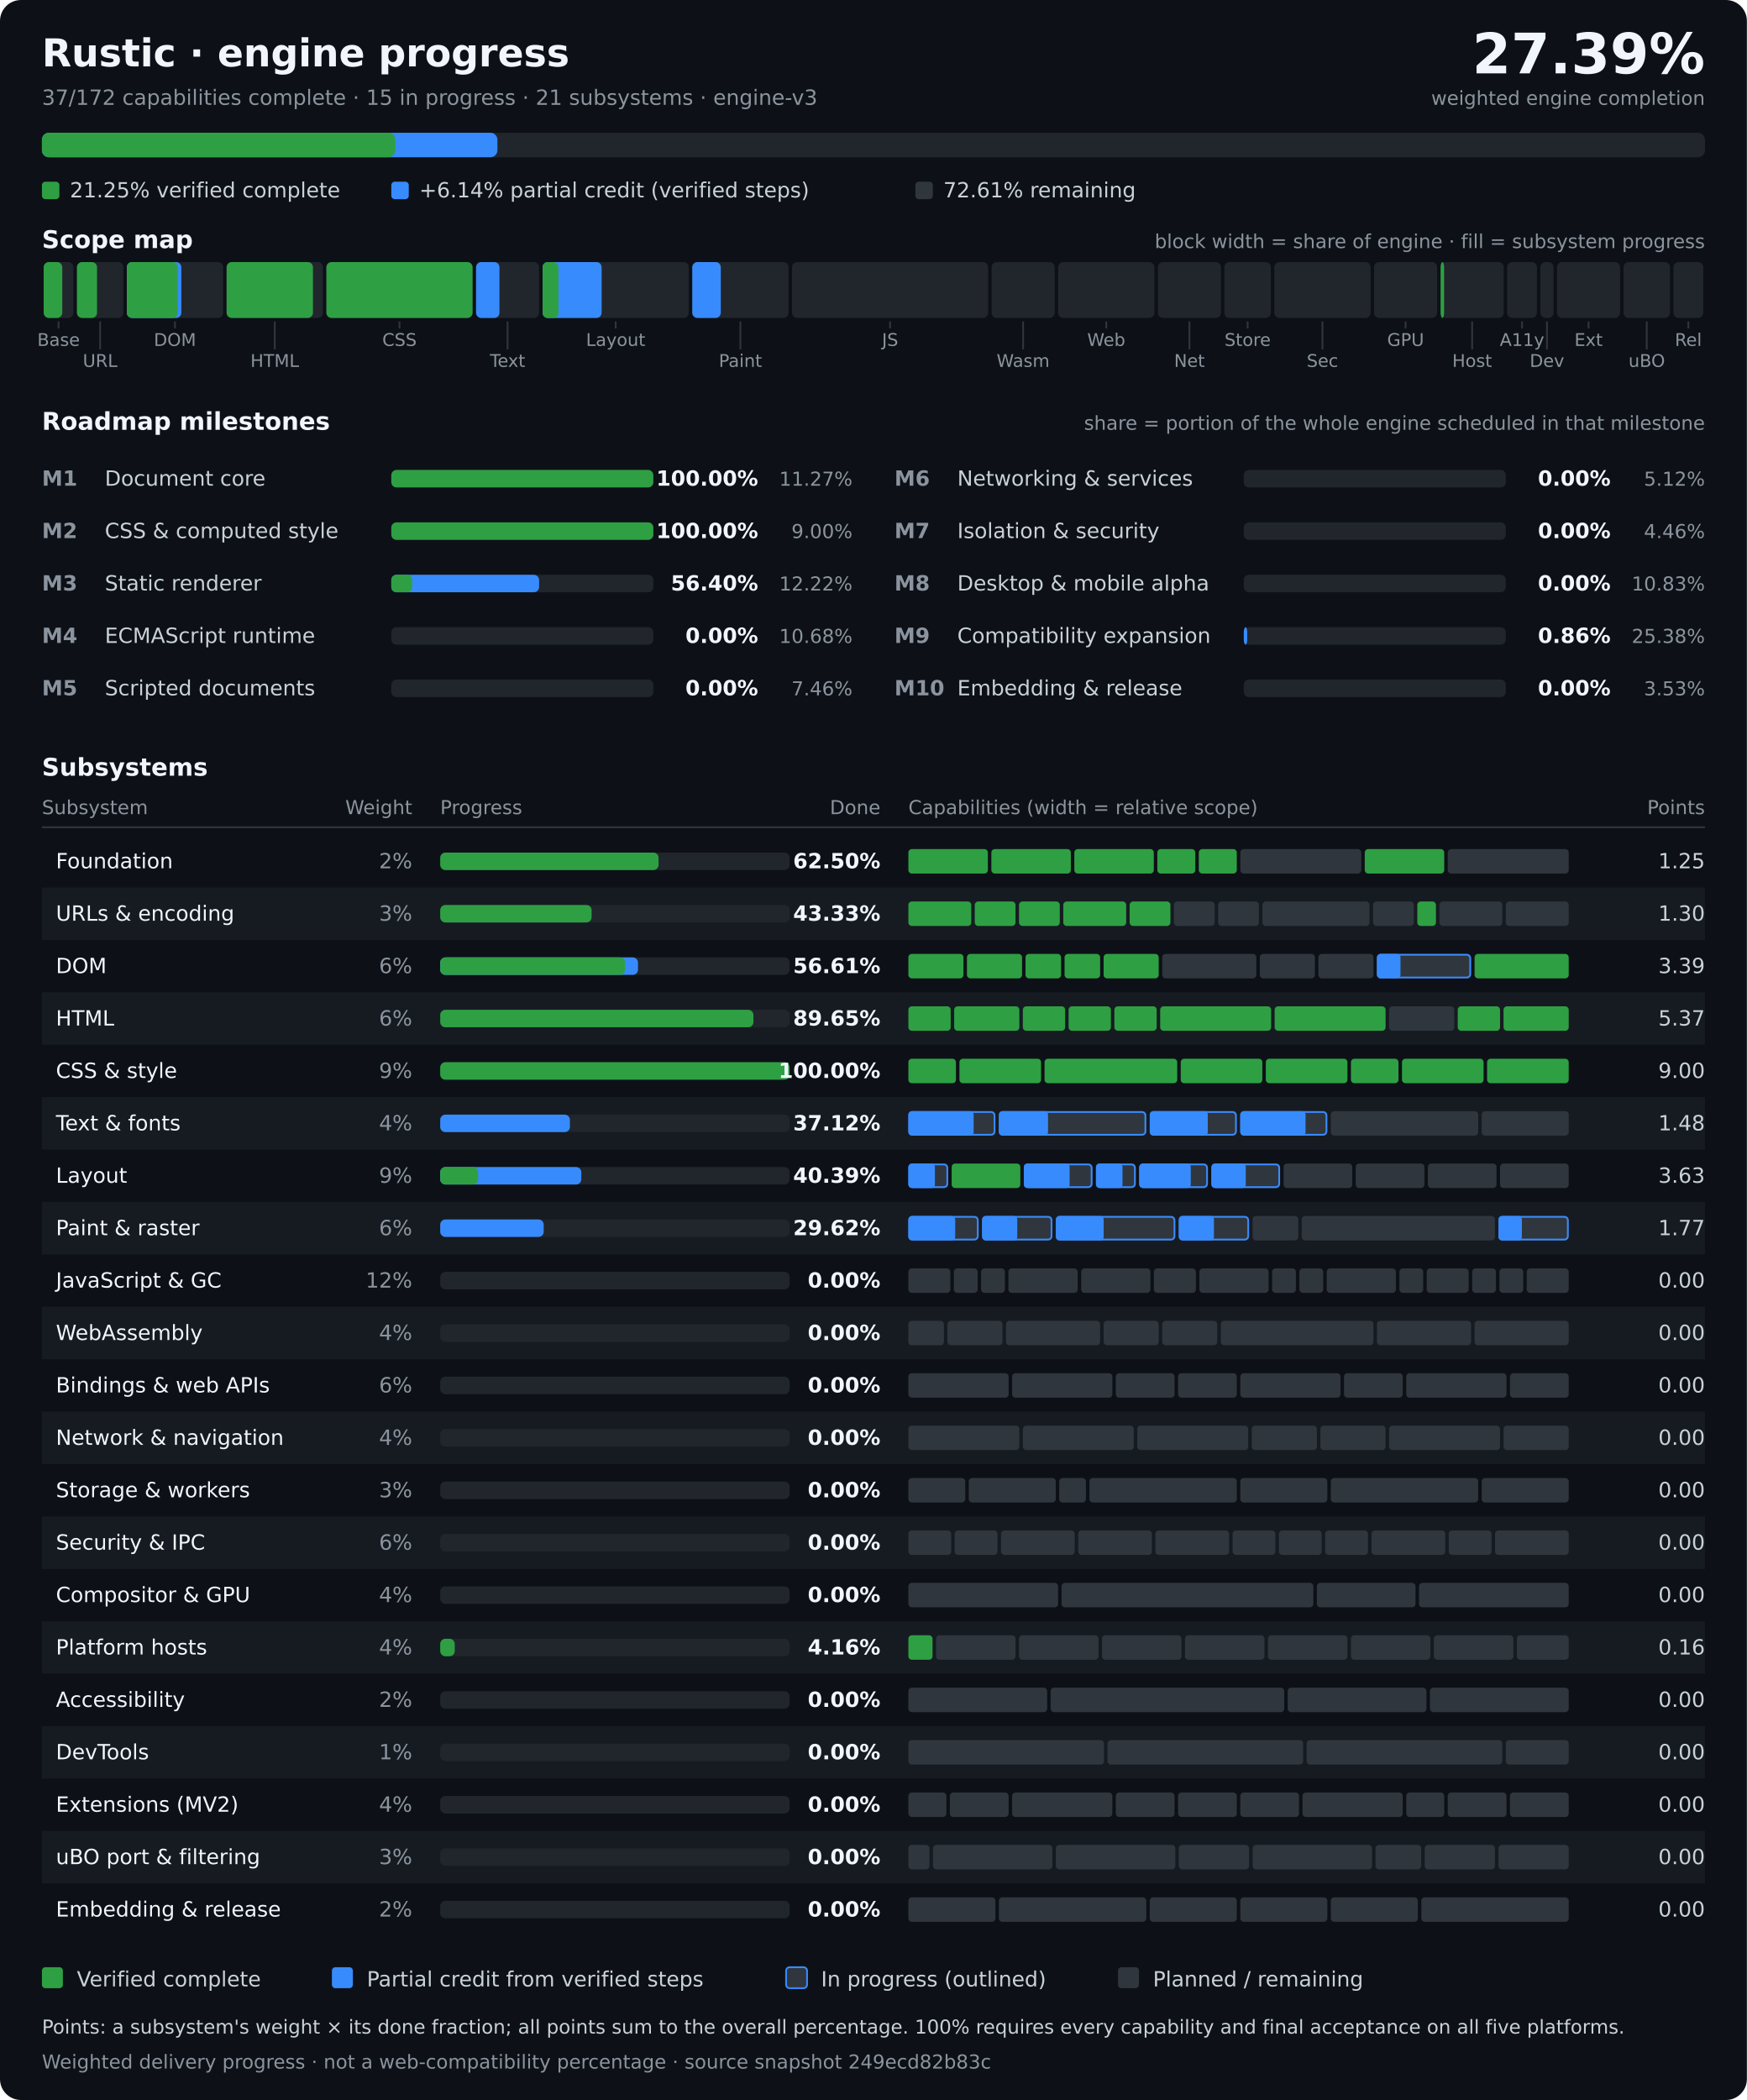
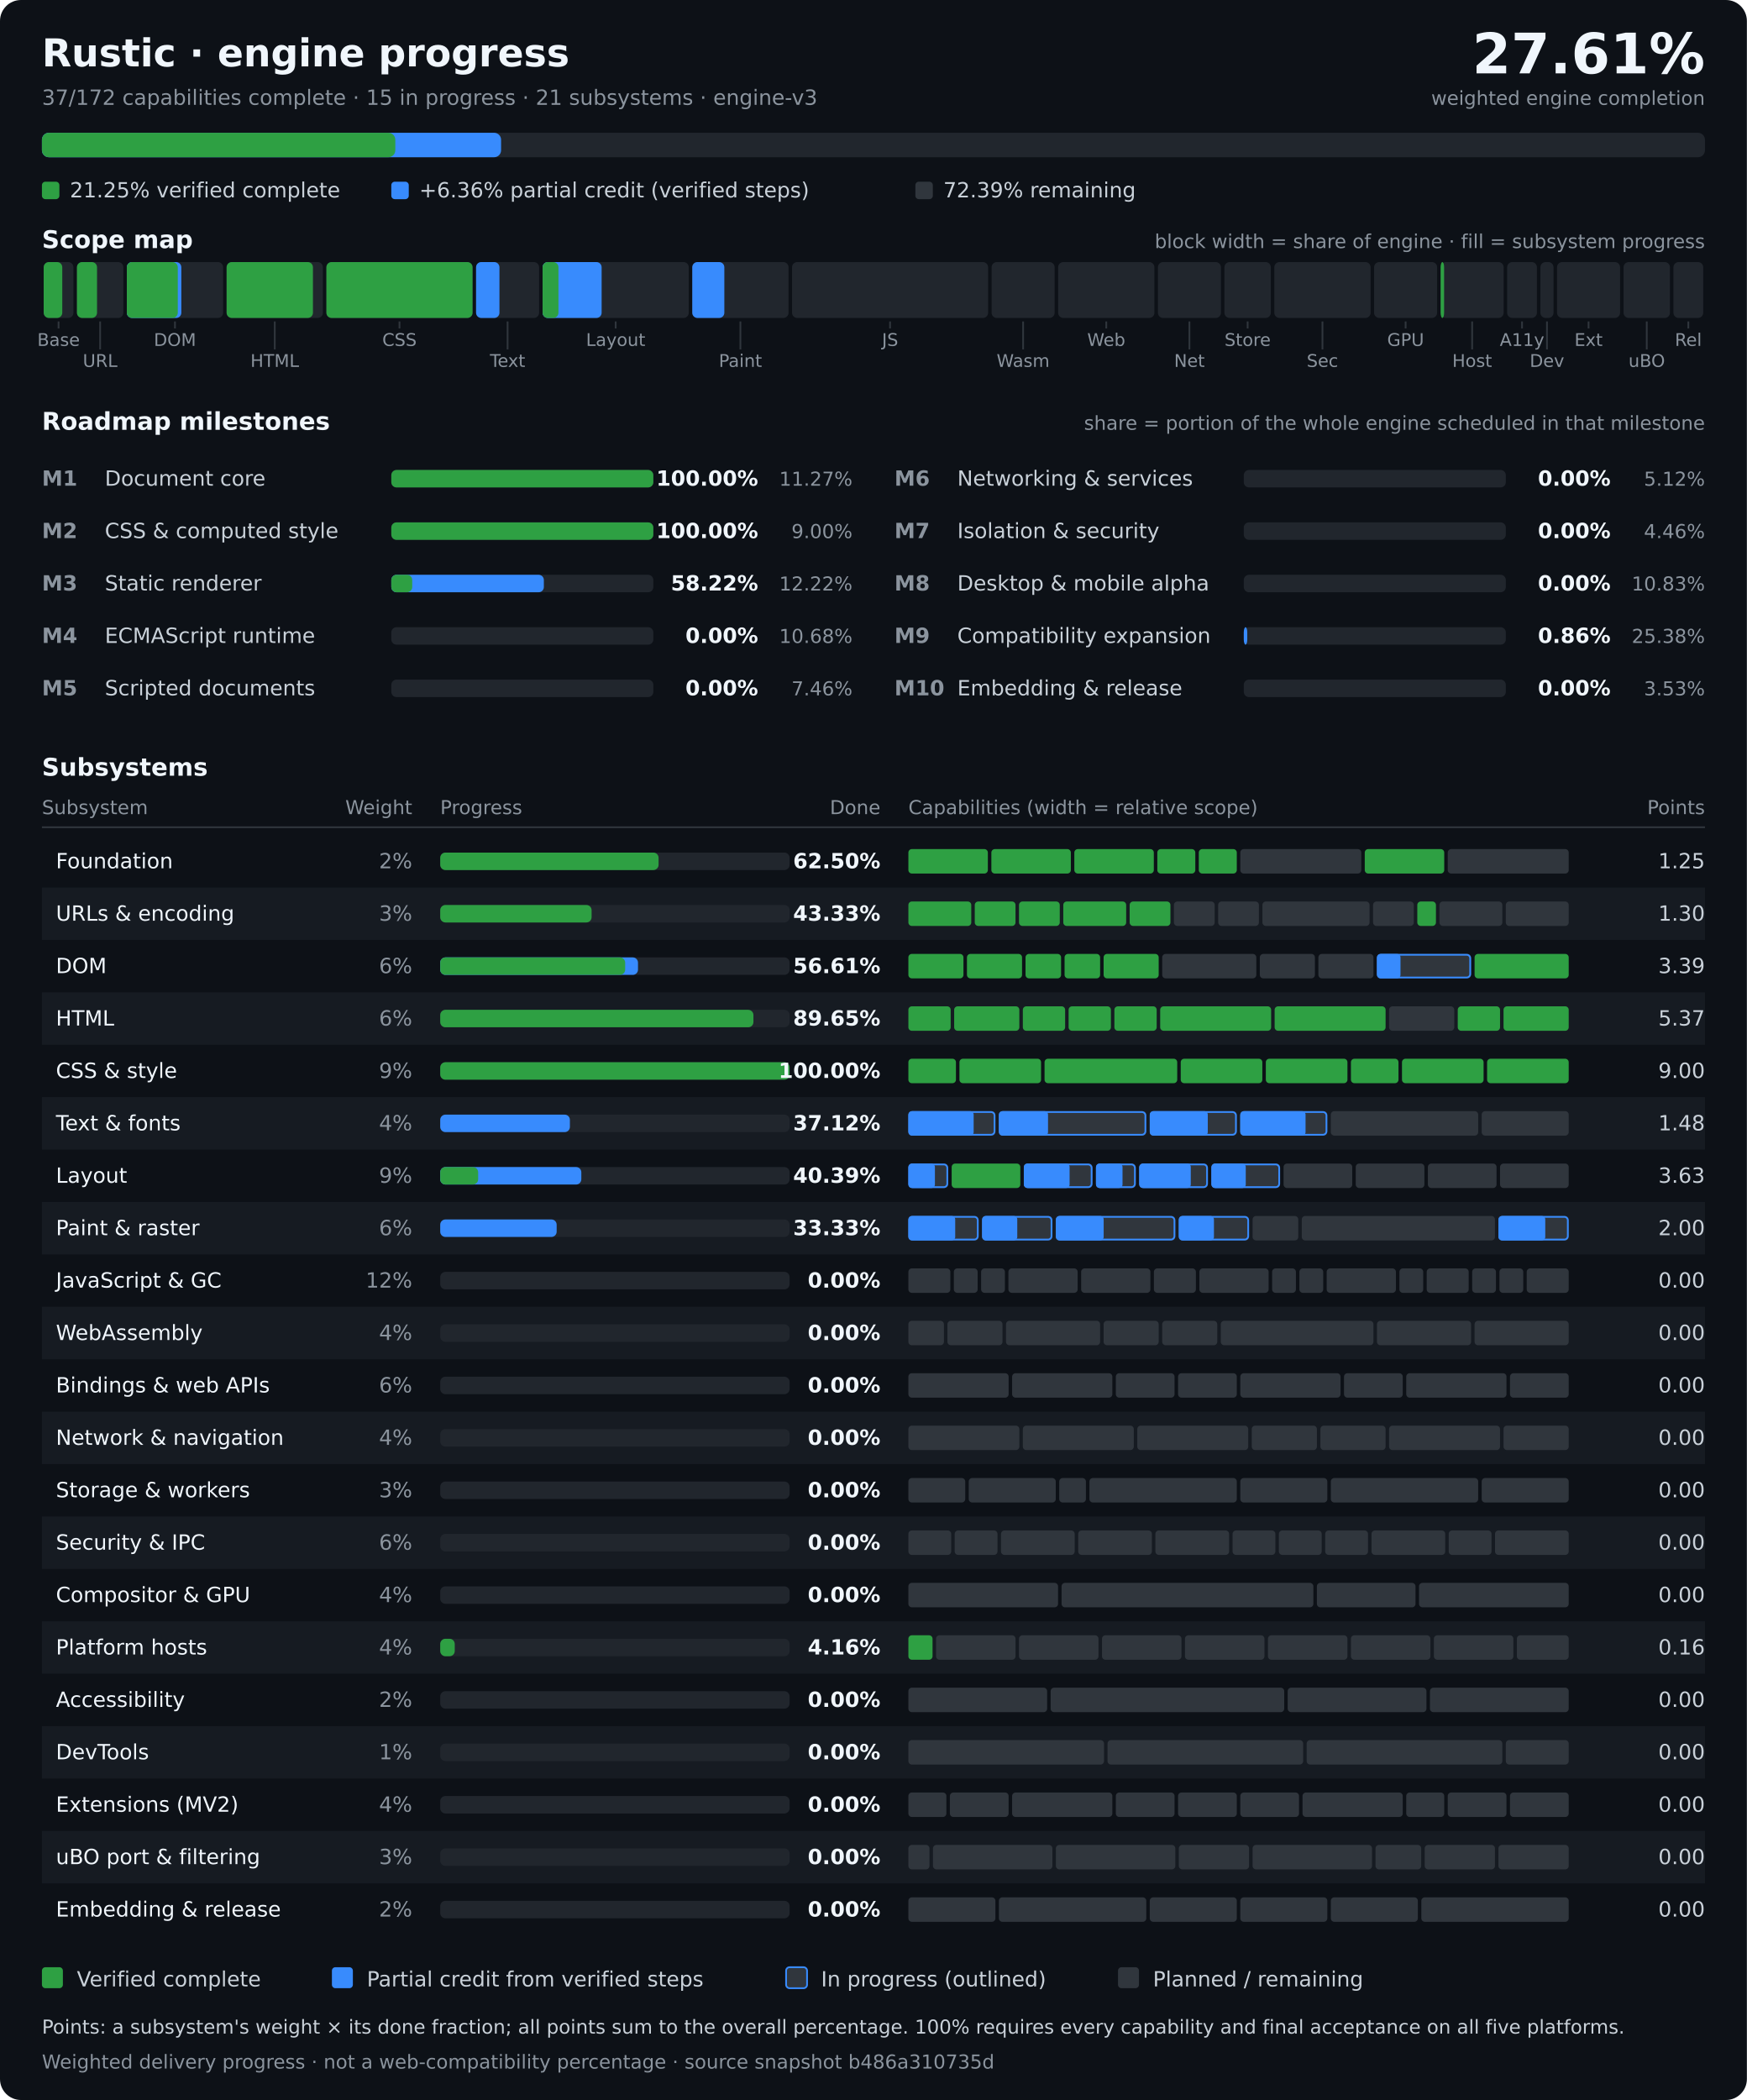
<svg xmlns="http://www.w3.org/2000/svg" width="1000" height="1202" viewBox="0 0 1000 1202" role="img" aria-labelledby="title desc">
  <rect width="1000" height="1202" rx="12" fill="#0d1117" />
  <g font-family="DejaVu Sans,Arial,sans-serif">
    <text x="24.00" y="38" fill="#f0f6fc" font-size="22" font-weight="700">Rustic · engine progress</text>
    <text x="24.00" y="60" fill="#8b949e" font-size="12">37/172 capabilities complete · 15 in progress · 21 subsystems · engine-v3</text>
-     <text x="976.00" y="42" fill="#f0f6fc" font-size="32" text-anchor="end" font-weight="700">27.39%</text>
+     <text x="976.00" y="42" fill="#f0f6fc" font-size="32" text-anchor="end" font-weight="700">27.61%</text>
    <text x="976.00" y="60" fill="#8b949e" font-size="11" text-anchor="end">weighted engine completion</text>
    <rect x="24.00" y="76" width="952.00" height="14" rx="4" fill="#21262d" />
-     <rect x="24.00" y="76" width="260.75" height="14" rx="4" fill="#388bfd" />
+     <rect x="24.00" y="76" width="262.85" height="14" rx="4" fill="#388bfd" />
    <rect x="24.00" y="76" width="202.30" height="14" rx="4" fill="#2ea043" />
    <rect x="24" y="104" width="10" height="10" rx="2" fill="#2ea043" />
    <text x="40.00" y="113" fill="#c9d1d9" font-size="12">21.25% verified complete</text>
    <rect x="224" y="104" width="10" height="10" rx="2" fill="#388bfd" />
-     <text x="240.00" y="113" fill="#c9d1d9" font-size="12">+6.14% partial credit (verified steps)</text>
+     <text x="240.00" y="113" fill="#c9d1d9" font-size="12">+6.36% partial credit (verified steps)</text>
    <rect x="524" y="104" width="10" height="10" rx="2" fill="#30363d" />
-     <text x="540.00" y="113" fill="#c9d1d9" font-size="12">72.61% remaining</text>
+     <text x="540.00" y="113" fill="#c9d1d9" font-size="12">72.39% remaining</text>
    <text x="24.00" y="142" fill="#f0f6fc" font-size="14" font-weight="600">Scope map</text>
    <text x="976.00" y="142" fill="#8b949e" font-size="11" text-anchor="end">block width = share of engine · fill = subsystem progress</text>
    <g>
      <rect x="25.00" y="150" width="17.04" height="32" rx="3" fill="#21262d" />
      <rect x="25.00" y="150" width="10.65" height="32" rx="3" fill="#2ea043" />
      <rect x="33.02" y="184" width="1" height="4" fill="#30363d" />
      <text x="33.52" y="198" fill="#8b949e" font-size="10" text-anchor="middle">Base</text>
    </g>
    <g>
      <rect x="44.04" y="150" width="26.56" height="32" rx="3" fill="#21262d" />
      <rect x="44.04" y="150" width="11.51" height="32" rx="3" fill="#2ea043" />
      <rect x="56.82" y="184" width="1" height="16" fill="#30363d" />
      <text x="57.32" y="210" fill="#8b949e" font-size="10" text-anchor="middle">URL</text>
    </g>
    <g>
      <rect x="72.60" y="150" width="55.12" height="32" rx="3" fill="#21262d" />
      <rect x="72.60" y="150" width="31.20" height="32" rx="3" fill="#388bfd" />
      <rect x="72.60" y="150" width="29.18" height="32" rx="3" fill="#2ea043" />
      <rect x="99.66" y="184" width="1" height="4" fill="#30363d" />
      <text x="100.16" y="198" fill="#8b949e" font-size="10" text-anchor="middle">DOM</text>
    </g>
    <g>
      <rect x="129.72" y="150" width="55.12" height="32" rx="3" fill="#21262d" />
      <rect x="129.72" y="150" width="49.42" height="32" rx="3" fill="#2ea043" />
      <rect x="156.78" y="184" width="1" height="16" fill="#30363d" />
      <text x="157.28" y="210" fill="#8b949e" font-size="10" text-anchor="middle">HTML</text>
    </g>
    <g>
      <rect x="186.84" y="150" width="83.68" height="32" rx="3" fill="#21262d" />
      <rect x="186.84" y="150" width="83.68" height="32" rx="3" fill="#2ea043" />
      <rect x="228.18" y="184" width="1" height="4" fill="#30363d" />
      <text x="228.68" y="198" fill="#8b949e" font-size="10" text-anchor="middle">CSS</text>
    </g>
    <g>
      <rect x="272.52" y="150" width="36.08" height="32" rx="3" fill="#21262d" />
      <rect x="272.52" y="150" width="13.39" height="32" rx="3" fill="#388bfd" />
      <rect x="290.06" y="184" width="1" height="16" fill="#30363d" />
      <text x="290.56" y="210" fill="#8b949e" font-size="10" text-anchor="middle">Text</text>
    </g>
    <g>
      <rect x="310.60" y="150" width="83.68" height="32" rx="3" fill="#21262d" />
      <rect x="310.60" y="150" width="33.80" height="32" rx="3" fill="#388bfd" />
      <rect x="310.60" y="150" width="9.09" height="32" rx="3" fill="#2ea043" />
      <rect x="351.94" y="184" width="1" height="4" fill="#30363d" />
      <text x="352.44" y="198" fill="#8b949e" font-size="10" text-anchor="middle">Layout</text>
    </g>
    <g>
      <rect x="396.28" y="150" width="55.12" height="32" rx="3" fill="#21262d" />
-       <rect x="396.28" y="150" width="16.33" height="32" rx="3" fill="#388bfd" />
+       <rect x="396.28" y="150" width="18.37" height="32" rx="3" fill="#388bfd" />
      <rect x="423.34" y="184" width="1" height="16" fill="#30363d" />
      <text x="423.84" y="210" fill="#8b949e" font-size="10" text-anchor="middle">Paint</text>
    </g>
    <g>
      <rect x="453.40" y="150" width="112.24" height="32" rx="3" fill="#21262d" />
      <rect x="509.02" y="184" width="1" height="4" fill="#30363d" />
      <text x="509.52" y="198" fill="#8b949e" font-size="10" text-anchor="middle">JS</text>
    </g>
    <g>
      <rect x="567.64" y="150" width="36.08" height="32" rx="3" fill="#21262d" />
      <rect x="585.18" y="184" width="1" height="16" fill="#30363d" />
      <text x="585.68" y="210" fill="#8b949e" font-size="10" text-anchor="middle">Wasm</text>
    </g>
    <g>
      <rect x="605.72" y="150" width="55.12" height="32" rx="3" fill="#21262d" />
      <rect x="632.78" y="184" width="1" height="4" fill="#30363d" />
      <text x="633.28" y="198" fill="#8b949e" font-size="10" text-anchor="middle">Web</text>
    </g>
    <g>
      <rect x="662.84" y="150" width="36.08" height="32" rx="3" fill="#21262d" />
      <rect x="680.38" y="184" width="1" height="16" fill="#30363d" />
      <text x="680.88" y="210" fill="#8b949e" font-size="10" text-anchor="middle">Net</text>
    </g>
    <g>
      <rect x="700.92" y="150" width="26.56" height="32" rx="3" fill="#21262d" />
      <rect x="713.70" y="184" width="1" height="4" fill="#30363d" />
      <text x="714.20" y="198" fill="#8b949e" font-size="10" text-anchor="middle">Store</text>
    </g>
    <g>
      <rect x="729.48" y="150" width="55.12" height="32" rx="3" fill="#21262d" />
      <rect x="756.54" y="184" width="1" height="16" fill="#30363d" />
      <text x="757.04" y="210" fill="#8b949e" font-size="10" text-anchor="middle">Sec</text>
    </g>
    <g>
      <rect x="786.60" y="150" width="36.08" height="32" rx="3" fill="#21262d" />
      <rect x="804.14" y="184" width="1" height="4" fill="#30363d" />
      <text x="804.64" y="198" fill="#8b949e" font-size="10" text-anchor="middle">GPU</text>
    </g>
    <g>
      <rect x="824.68" y="150" width="36.08" height="32" rx="3" fill="#21262d" />
      <rect x="824.68" y="150" width="2.00" height="32" rx="3" fill="#2ea043" />
      <rect x="842.22" y="184" width="1" height="16" fill="#30363d" />
      <text x="842.72" y="210" fill="#8b949e" font-size="10" text-anchor="middle">Host</text>
    </g>
    <g>
      <rect x="862.76" y="150" width="17.04" height="32" rx="3" fill="#21262d" />
      <rect x="870.78" y="184" width="1" height="4" fill="#30363d" />
      <text x="871.28" y="198" fill="#8b949e" font-size="10" text-anchor="middle">A11y</text>
    </g>
    <g>
      <rect x="881.80" y="150" width="7.52" height="32" rx="3" fill="#21262d" />
      <rect x="885.06" y="184" width="1" height="16" fill="#30363d" />
      <text x="885.56" y="210" fill="#8b949e" font-size="10" text-anchor="middle">Dev</text>
    </g>
    <g>
      <rect x="891.32" y="150" width="36.08" height="32" rx="3" fill="#21262d" />
      <rect x="908.86" y="184" width="1" height="4" fill="#30363d" />
      <text x="909.36" y="198" fill="#8b949e" font-size="10" text-anchor="middle">Ext</text>
    </g>
    <g>
      <rect x="929.40" y="150" width="26.56" height="32" rx="3" fill="#21262d" />
      <rect x="942.18" y="184" width="1" height="16" fill="#30363d" />
      <text x="942.68" y="210" fill="#8b949e" font-size="10" text-anchor="middle">uBO</text>
    </g>
    <g>
      <rect x="957.96" y="150" width="17.04" height="32" rx="3" fill="#21262d" />
      <rect x="965.98" y="184" width="1" height="4" fill="#30363d" />
      <text x="966.48" y="198" fill="#8b949e" font-size="10" text-anchor="middle">Rel</text>
    </g>
    <text x="24.00" y="246" fill="#f0f6fc" font-size="14" font-weight="600">Roadmap milestones</text>
    <text x="976.00" y="246" fill="#8b949e" font-size="11" text-anchor="end">share = portion of the whole engine scheduled in that milestone</text>
    <g>
      <text x="24.00" y="278" fill="#8b949e" font-size="12" font-weight="600">M1</text>
      <text x="60.00" y="278" fill="#c9d1d9" font-size="12">Document core</text>
      <rect x="224.00" y="269" width="150.00" height="10" rx="3" fill="#21262d" />
      <rect x="224.00" y="269" width="150.00" height="10" rx="3" fill="#2ea043" />
      <text x="434.00" y="278" fill="#f0f6fc" font-size="12" text-anchor="end" font-weight="600">100.00%</text>
      <text x="488.00" y="278" fill="#8b949e" font-size="11" text-anchor="end">11.27%</text>
    </g>
    <g>
      <text x="24.00" y="308" fill="#8b949e" font-size="12" font-weight="600">M2</text>
      <text x="60.00" y="308" fill="#c9d1d9" font-size="12">CSS &amp; computed style</text>
      <rect x="224.00" y="299" width="150.00" height="10" rx="3" fill="#21262d" />
      <rect x="224.00" y="299" width="150.00" height="10" rx="3" fill="#2ea043" />
      <text x="434.00" y="308" fill="#f0f6fc" font-size="12" text-anchor="end" font-weight="600">100.00%</text>
      <text x="488.00" y="308" fill="#8b949e" font-size="11" text-anchor="end">9.00%</text>
    </g>
    <g>
      <text x="24.00" y="338" fill="#8b949e" font-size="12" font-weight="600">M3</text>
      <text x="60.00" y="338" fill="#c9d1d9" font-size="12">Static renderer</text>
      <rect x="224.00" y="329" width="150.00" height="10" rx="3" fill="#21262d" />
-       <rect x="224.00" y="329" width="84.60" height="10" rx="3" fill="#388bfd" />
+       <rect x="224.00" y="329" width="87.33" height="10" rx="3" fill="#388bfd" />
      <rect x="224.00" y="329" width="11.98" height="10" rx="3" fill="#2ea043" />
-       <text x="434.00" y="338" fill="#f0f6fc" font-size="12" text-anchor="end" font-weight="600">56.40%</text>
+       <text x="434.00" y="338" fill="#f0f6fc" font-size="12" text-anchor="end" font-weight="600">58.22%</text>
      <text x="488.00" y="338" fill="#8b949e" font-size="11" text-anchor="end">12.22%</text>
    </g>
    <g>
      <text x="24.00" y="368" fill="#8b949e" font-size="12" font-weight="600">M4</text>
      <text x="60.00" y="368" fill="#c9d1d9" font-size="12">ECMAScript runtime</text>
      <rect x="224.00" y="359" width="150.00" height="10" rx="3" fill="#21262d" />
      <text x="434.00" y="368" fill="#f0f6fc" font-size="12" text-anchor="end" font-weight="600">0.00%</text>
      <text x="488.00" y="368" fill="#8b949e" font-size="11" text-anchor="end">10.68%</text>
    </g>
    <g>
      <text x="24.00" y="398" fill="#8b949e" font-size="12" font-weight="600">M5</text>
      <text x="60.00" y="398" fill="#c9d1d9" font-size="12">Scripted documents</text>
      <rect x="224.00" y="389" width="150.00" height="10" rx="3" fill="#21262d" />
      <text x="434.00" y="398" fill="#f0f6fc" font-size="12" text-anchor="end" font-weight="600">0.00%</text>
      <text x="488.00" y="398" fill="#8b949e" font-size="11" text-anchor="end">7.46%</text>
    </g>
    <g>
      <text x="512.00" y="278" fill="#8b949e" font-size="12" font-weight="600">M6</text>
      <text x="548.00" y="278" fill="#c9d1d9" font-size="12">Networking &amp; services</text>
      <rect x="712.00" y="269" width="150.00" height="10" rx="3" fill="#21262d" />
      <text x="922.00" y="278" fill="#f0f6fc" font-size="12" text-anchor="end" font-weight="600">0.00%</text>
      <text x="976.00" y="278" fill="#8b949e" font-size="11" text-anchor="end">5.12%</text>
    </g>
    <g>
      <text x="512.00" y="308" fill="#8b949e" font-size="12" font-weight="600">M7</text>
      <text x="548.00" y="308" fill="#c9d1d9" font-size="12">Isolation &amp; security</text>
      <rect x="712.00" y="299" width="150.00" height="10" rx="3" fill="#21262d" />
      <text x="922.00" y="308" fill="#f0f6fc" font-size="12" text-anchor="end" font-weight="600">0.00%</text>
      <text x="976.00" y="308" fill="#8b949e" font-size="11" text-anchor="end">4.46%</text>
    </g>
    <g>
      <text x="512.00" y="338" fill="#8b949e" font-size="12" font-weight="600">M8</text>
      <text x="548.00" y="338" fill="#c9d1d9" font-size="12">Desktop &amp; mobile alpha</text>
      <rect x="712.00" y="329" width="150.00" height="10" rx="3" fill="#21262d" />
      <text x="922.00" y="338" fill="#f0f6fc" font-size="12" text-anchor="end" font-weight="600">0.00%</text>
      <text x="976.00" y="338" fill="#8b949e" font-size="11" text-anchor="end">10.83%</text>
    </g>
    <g>
      <text x="512.00" y="368" fill="#8b949e" font-size="12" font-weight="600">M9</text>
      <text x="548.00" y="368" fill="#c9d1d9" font-size="12">Compatibility expansion</text>
      <rect x="712.00" y="359" width="150.00" height="10" rx="3" fill="#21262d" />
      <rect x="712.00" y="359" width="2.00" height="10" rx="3" fill="#388bfd" />
      <text x="922.00" y="368" fill="#f0f6fc" font-size="12" text-anchor="end" font-weight="600">0.86%</text>
      <text x="976.00" y="368" fill="#8b949e" font-size="11" text-anchor="end">25.38%</text>
    </g>
    <g>
      <text x="512.00" y="398" fill="#8b949e" font-size="12" font-weight="600">M10</text>
      <text x="548.00" y="398" fill="#c9d1d9" font-size="12">Embedding &amp; release</text>
      <rect x="712.00" y="389" width="150.00" height="10" rx="3" fill="#21262d" />
      <text x="922.00" y="398" fill="#f0f6fc" font-size="12" text-anchor="end" font-weight="600">0.00%</text>
      <text x="976.00" y="398" fill="#8b949e" font-size="11" text-anchor="end">3.53%</text>
    </g>
    <text x="24.00" y="444" fill="#f0f6fc" font-size="14" font-weight="600">Subsystems</text>
    <text x="24.00" y="466" fill="#8b949e" font-size="11">Subsystem</text>
    <text x="236.00" y="466" fill="#8b949e" font-size="11" text-anchor="end">Weight</text>
    <text x="252.00" y="466" fill="#8b949e" font-size="11">Progress</text>
    <text x="504.00" y="466" fill="#8b949e" font-size="11" text-anchor="end">Done</text>
    <text x="520.00" y="466" fill="#8b949e" font-size="11">Capabilities (width = relative scope)</text>
    <text x="976.00" y="466" fill="#8b949e" font-size="11" text-anchor="end">Points</text>
    <rect x="24" y="473" width="952" height="1" fill="#30363d" />
    <g>
      <text x="32.00" y="497" fill="#f0f6fc" font-size="12">Foundation</text>
      <text x="236.00" y="497" fill="#8b949e" font-size="12" text-anchor="end">2%</text>
      <rect x="252.00" y="488" width="200.00" height="10" rx="3" fill="#21262d" />
      <rect x="252.00" y="488" width="125.00" height="10" rx="3" fill="#2ea043" />
      <text x="504.00" y="497" fill="#f0f6fc" font-size="12" text-anchor="end" font-weight="600">62.50%</text>
      <g>
        <rect x="520.00" y="486" width="45.50" height="14" rx="2" fill="#2ea043" />
      </g>
      <g>
        <rect x="567.50" y="486" width="45.50" height="14" rx="2" fill="#2ea043" />
      </g>
      <g>
        <rect x="615.00" y="486" width="45.50" height="14" rx="2" fill="#2ea043" />
      </g>
      <g>
        <rect x="662.50" y="486" width="21.75" height="14" rx="2" fill="#2ea043" />
      </g>
      <g>
        <rect x="686.25" y="486" width="21.75" height="14" rx="2" fill="#2ea043" />
      </g>
      <g>
        <rect x="710.00" y="486" width="69.25" height="14" rx="2" fill="#30363d" />
      </g>
      <g>
        <rect x="781.25" y="486" width="45.50" height="14" rx="2" fill="#2ea043" />
      </g>
      <g>
        <rect x="828.75" y="486" width="69.25" height="14" rx="2" fill="#30363d" />
      </g>
      <text x="976.00" y="497" fill="#c9d1d9" font-size="12" text-anchor="end">1.25</text>
    </g>
    <g>
      <rect x="24" y="508" width="952" height="30" fill="#161b22" />
      <text x="32.00" y="527" fill="#f0f6fc" font-size="12">URLs &amp; encoding</text>
      <text x="236.00" y="527" fill="#8b949e" font-size="12" text-anchor="end">3%</text>
      <rect x="252.00" y="518" width="200.00" height="10" rx="3" fill="#21262d" />
      <rect x="252.00" y="518" width="86.66" height="10" rx="3" fill="#2ea043" />
      <text x="504.00" y="527" fill="#f0f6fc" font-size="12" text-anchor="end" font-weight="600">43.33%</text>
      <g>
        <rect x="520.00" y="516" width="36.00" height="14" rx="2" fill="#2ea043" />
      </g>
      <g>
        <rect x="558.00" y="516" width="23.33" height="14" rx="2" fill="#2ea043" />
      </g>
      <g>
        <rect x="583.33" y="516" width="23.33" height="14" rx="2" fill="#2ea043" />
      </g>
      <g>
        <rect x="608.67" y="516" width="36.00" height="14" rx="2" fill="#2ea043" />
      </g>
      <g>
        <rect x="646.67" y="516" width="23.33" height="14" rx="2" fill="#2ea043" />
      </g>
      <g>
        <rect x="672.00" y="516" width="23.33" height="14" rx="2" fill="#30363d" />
      </g>
      <g>
        <rect x="697.33" y="516" width="23.33" height="14" rx="2" fill="#30363d" />
      </g>
      <g>
        <rect x="722.67" y="516" width="61.33" height="14" rx="2" fill="#30363d" />
      </g>
      <g>
        <rect x="786.00" y="516" width="23.33" height="14" rx="2" fill="#30363d" />
      </g>
      <g>
        <rect x="811.33" y="516" width="10.67" height="14" rx="2" fill="#2ea043" />
      </g>
      <g>
        <rect x="824.00" y="516" width="36.00" height="14" rx="2" fill="#30363d" />
      </g>
      <g>
        <rect x="862.00" y="516" width="36.00" height="14" rx="2" fill="#30363d" />
      </g>
      <text x="976.00" y="527" fill="#c9d1d9" font-size="12" text-anchor="end">1.30</text>
    </g>
    <g>
      <text x="32.00" y="557" fill="#f0f6fc" font-size="12">DOM</text>
      <text x="236.00" y="557" fill="#8b949e" font-size="12" text-anchor="end">6%</text>
      <rect x="252.00" y="548" width="200.00" height="10" rx="3" fill="#21262d" />
      <rect x="252.00" y="548" width="113.22" height="10" rx="3" fill="#388bfd" />
      <rect x="252.00" y="548" width="105.88" height="10" rx="3" fill="#2ea043" />
      <text x="504.00" y="557" fill="#f0f6fc" font-size="12" text-anchor="end" font-weight="600">56.61%</text>
      <g>
        <rect x="520.00" y="546" width="31.53" height="14" rx="2" fill="#2ea043" />
      </g>
      <g>
        <rect x="553.53" y="546" width="31.53" height="14" rx="2" fill="#2ea043" />
      </g>
      <g>
        <rect x="587.06" y="546" width="20.35" height="14" rx="2" fill="#2ea043" />
      </g>
      <g>
        <rect x="609.41" y="546" width="20.35" height="14" rx="2" fill="#2ea043" />
      </g>
      <g>
        <rect x="631.76" y="546" width="31.53" height="14" rx="2" fill="#2ea043" />
      </g>
      <g>
        <rect x="665.29" y="546" width="53.88" height="14" rx="2" fill="#30363d" />
      </g>
      <g>
        <rect x="721.18" y="546" width="31.53" height="14" rx="2" fill="#30363d" />
      </g>
      <g>
        <rect x="754.71" y="546" width="31.53" height="14" rx="2" fill="#30363d" />
      </g>
      <g>
        <rect x="788.24" y="546" width="53.88" height="14" rx="2" fill="#30363d" />
        <rect x="788.24" y="546" width="13.47" height="14" rx="2" fill="#388bfd" />
        <rect x="788.74" y="546.5" width="52.88" height="13" rx="2" fill="none" stroke="#388bfd" />
      </g>
      <g>
        <rect x="844.12" y="546" width="53.88" height="14" rx="2" fill="#2ea043" />
      </g>
      <text x="976.00" y="557" fill="#c9d1d9" font-size="12" text-anchor="end">3.39</text>
    </g>
    <g>
      <rect x="24" y="568" width="952" height="30" fill="#161b22" />
      <text x="32.00" y="587" fill="#f0f6fc" font-size="12">HTML</text>
      <text x="236.00" y="587" fill="#8b949e" font-size="12" text-anchor="end">6%</text>
      <rect x="252.00" y="578" width="200.00" height="10" rx="3" fill="#21262d" />
      <rect x="252.00" y="578" width="179.30" height="10" rx="3" fill="#2ea043" />
      <text x="504.00" y="587" fill="#f0f6fc" font-size="12" text-anchor="end" font-weight="600">89.65%</text>
      <g>
        <rect x="520.00" y="576" width="24.21" height="14" rx="2" fill="#2ea043" />
      </g>
      <g>
        <rect x="546.21" y="576" width="37.31" height="14" rx="2" fill="#2ea043" />
      </g>
      <g>
        <rect x="585.52" y="576" width="24.21" height="14" rx="2" fill="#2ea043" />
      </g>
      <g>
        <rect x="611.72" y="576" width="24.21" height="14" rx="2" fill="#2ea043" />
      </g>
      <g>
        <rect x="637.93" y="576" width="24.21" height="14" rx="2" fill="#2ea043" />
      </g>
      <g>
        <rect x="664.14" y="576" width="63.52" height="14" rx="2" fill="#2ea043" />
      </g>
      <g>
        <rect x="729.66" y="576" width="63.52" height="14" rx="2" fill="#2ea043" />
      </g>
      <g>
        <rect x="795.17" y="576" width="37.31" height="14" rx="2" fill="#30363d" />
      </g>
      <g>
        <rect x="834.48" y="576" width="24.21" height="14" rx="2" fill="#2ea043" />
      </g>
      <g>
        <rect x="860.69" y="576" width="37.31" height="14" rx="2" fill="#2ea043" />
      </g>
      <text x="976.00" y="587" fill="#c9d1d9" font-size="12" text-anchor="end">5.37</text>
    </g>
    <g>
      <text x="32.00" y="617" fill="#f0f6fc" font-size="12">CSS &amp; style</text>
      <text x="236.00" y="617" fill="#8b949e" font-size="12" text-anchor="end">9%</text>
      <rect x="252.00" y="608" width="200.00" height="10" rx="3" fill="#21262d" />
      <rect x="252.00" y="608" width="200.00" height="10" rx="3" fill="#2ea043" />
      <text x="504.00" y="617" fill="#f0f6fc" font-size="12" text-anchor="end" font-weight="600">100.00%</text>
      <g>
        <rect x="520.00" y="606" width="27.23" height="14" rx="2" fill="#2ea043" />
      </g>
      <g>
        <rect x="549.23" y="606" width="46.72" height="14" rx="2" fill="#2ea043" />
      </g>
      <g>
        <rect x="597.95" y="606" width="75.95" height="14" rx="2" fill="#2ea043" />
      </g>
      <g>
        <rect x="675.90" y="606" width="46.72" height="14" rx="2" fill="#2ea043" />
      </g>
      <g>
        <rect x="724.62" y="606" width="46.72" height="14" rx="2" fill="#2ea043" />
      </g>
      <g>
        <rect x="773.33" y="606" width="27.23" height="14" rx="2" fill="#2ea043" />
      </g>
      <g>
        <rect x="802.56" y="606" width="46.72" height="14" rx="2" fill="#2ea043" />
      </g>
      <g>
        <rect x="851.28" y="606" width="46.72" height="14" rx="2" fill="#2ea043" />
      </g>
      <text x="976.00" y="617" fill="#c9d1d9" font-size="12" text-anchor="end">9.00</text>
    </g>
    <g>
      <rect x="24" y="628" width="952" height="30" fill="#161b22" />
      <text x="32.00" y="647" fill="#f0f6fc" font-size="12">Text &amp; fonts</text>
      <text x="236.00" y="647" fill="#8b949e" font-size="12" text-anchor="end">4%</text>
      <rect x="252.00" y="638" width="200.00" height="10" rx="3" fill="#21262d" />
      <rect x="252.00" y="638" width="74.24" height="10" rx="3" fill="#388bfd" />
      <text x="504.00" y="647" fill="#f0f6fc" font-size="12" text-anchor="end" font-weight="600">37.12%</text>
      <g>
        <rect x="520.00" y="636" width="49.82" height="14" rx="2" fill="#30363d" />
        <rect x="520.00" y="636" width="37.36" height="14" rx="2" fill="#388bfd" />
        <rect x="520.50" y="636.5" width="48.82" height="13" rx="2" fill="none" stroke="#388bfd" />
      </g>
      <g>
        <rect x="571.82" y="636" width="84.36" height="14" rx="2" fill="#30363d" />
        <rect x="571.82" y="636" width="28.12" height="14" rx="2" fill="#388bfd" />
        <rect x="572.32" y="636.5" width="83.36" height="13" rx="2" fill="none" stroke="#388bfd" />
      </g>
      <g>
        <rect x="658.18" y="636" width="49.82" height="14" rx="2" fill="#30363d" />
        <rect x="658.18" y="636" width="33.21" height="14" rx="2" fill="#388bfd" />
        <rect x="658.68" y="636.5" width="48.82" height="13" rx="2" fill="none" stroke="#388bfd" />
      </g>
      <g>
        <rect x="710.00" y="636" width="49.82" height="14" rx="2" fill="#30363d" />
        <rect x="710.00" y="636" width="37.36" height="14" rx="2" fill="#388bfd" />
        <rect x="710.50" y="636.5" width="48.82" height="13" rx="2" fill="none" stroke="#388bfd" />
      </g>
      <g>
        <rect x="761.82" y="636" width="84.36" height="14" rx="2" fill="#30363d" />
      </g>
      <g>
        <rect x="848.18" y="636" width="49.82" height="14" rx="2" fill="#30363d" />
      </g>
      <text x="976.00" y="647" fill="#c9d1d9" font-size="12" text-anchor="end">1.48</text>
    </g>
    <g>
      <text x="32.00" y="677" fill="#f0f6fc" font-size="12">Layout</text>
      <text x="236.00" y="677" fill="#8b949e" font-size="12" text-anchor="end">9%</text>
      <rect x="252.00" y="668" width="200.00" height="10" rx="3" fill="#21262d" />
      <rect x="252.00" y="668" width="80.78" height="10" rx="3" fill="#388bfd" />
      <rect x="252.00" y="668" width="21.72" height="10" rx="3" fill="#2ea043" />
      <text x="504.00" y="677" fill="#f0f6fc" font-size="12" text-anchor="end" font-weight="600">40.39%</text>
      <g>
        <rect x="520.00" y="666" width="22.78" height="14" rx="2" fill="#30363d" />
        <rect x="520.00" y="666" width="15.19" height="14" rx="2" fill="#388bfd" />
        <rect x="520.50" y="666.5" width="21.78" height="13" rx="2" fill="none" stroke="#388bfd" />
      </g>
      <g>
        <rect x="544.78" y="666" width="39.30" height="14" rx="2" fill="#2ea043" />
      </g>
      <g>
        <rect x="586.09" y="666" width="39.30" height="14" rx="2" fill="#30363d" />
        <rect x="586.09" y="666" width="26.20" height="14" rx="2" fill="#388bfd" />
        <rect x="586.59" y="666.5" width="38.30" height="13" rx="2" fill="none" stroke="#388bfd" />
      </g>
      <g>
        <rect x="627.39" y="666" width="22.78" height="14" rx="2" fill="#30363d" />
        <rect x="627.39" y="666" width="15.19" height="14" rx="2" fill="#388bfd" />
        <rect x="627.89" y="666.5" width="21.78" height="13" rx="2" fill="none" stroke="#388bfd" />
      </g>
      <g>
        <rect x="652.17" y="666" width="39.30" height="14" rx="2" fill="#30363d" />
        <rect x="652.17" y="666" width="29.48" height="14" rx="2" fill="#388bfd" />
        <rect x="652.67" y="666.5" width="38.30" height="13" rx="2" fill="none" stroke="#388bfd" />
      </g>
      <g>
        <rect x="693.48" y="666" width="39.30" height="14" rx="2" fill="#30363d" />
        <rect x="693.48" y="666" width="19.65" height="14" rx="2" fill="#388bfd" />
        <rect x="693.98" y="666.5" width="38.30" height="13" rx="2" fill="none" stroke="#388bfd" />
      </g>
      <g>
        <rect x="734.78" y="666" width="39.30" height="14" rx="2" fill="#30363d" />
      </g>
      <g>
        <rect x="776.09" y="666" width="39.30" height="14" rx="2" fill="#30363d" />
      </g>
      <g>
        <rect x="817.39" y="666" width="39.30" height="14" rx="2" fill="#30363d" />
      </g>
      <g>
        <rect x="858.70" y="666" width="39.30" height="14" rx="2" fill="#30363d" />
      </g>
      <text x="976.00" y="677" fill="#c9d1d9" font-size="12" text-anchor="end">3.63</text>
    </g>
    <g>
      <rect x="24" y="688" width="952" height="30" fill="#161b22" />
      <text x="32.00" y="707" fill="#f0f6fc" font-size="12">Paint &amp; raster</text>
      <text x="236.00" y="707" fill="#8b949e" font-size="12" text-anchor="end">6%</text>
      <rect x="252.00" y="698" width="200.00" height="10" rx="3" fill="#21262d" />
-       <rect x="252.00" y="698" width="59.24" height="10" rx="3" fill="#388bfd" />
-       <text x="504.00" y="707" fill="#f0f6fc" font-size="12" text-anchor="end" font-weight="600">29.62%</text>
+       <rect x="252.00" y="698" width="66.66" height="10" rx="3" fill="#388bfd" />
+       <text x="504.00" y="707" fill="#f0f6fc" font-size="12" text-anchor="end" font-weight="600">33.33%</text>
      <g>
        <rect x="520.00" y="696" width="40.22" height="14" rx="2" fill="#30363d" />
        <rect x="520.00" y="696" width="26.81" height="14" rx="2" fill="#388bfd" />
        <rect x="520.50" y="696.5" width="39.22" height="13" rx="2" fill="none" stroke="#388bfd" />
      </g>
      <g>
        <rect x="562.22" y="696" width="40.22" height="14" rx="2" fill="#30363d" />
        <rect x="562.22" y="696" width="20.11" height="14" rx="2" fill="#388bfd" />
        <rect x="562.72" y="696.5" width="39.22" height="13" rx="2" fill="none" stroke="#388bfd" />
      </g>
      <g>
        <rect x="604.44" y="696" width="68.37" height="14" rx="2" fill="#30363d" />
        <rect x="604.44" y="696" width="27.35" height="14" rx="2" fill="#388bfd" />
        <rect x="604.94" y="696.5" width="67.37" height="13" rx="2" fill="none" stroke="#388bfd" />
      </g>
      <g>
        <rect x="674.81" y="696" width="40.22" height="14" rx="2" fill="#30363d" />
        <rect x="674.81" y="696" width="20.11" height="14" rx="2" fill="#388bfd" />
        <rect x="675.31" y="696.5" width="39.22" height="13" rx="2" fill="none" stroke="#388bfd" />
      </g>
      <g>
        <rect x="717.04" y="696" width="26.15" height="14" rx="2" fill="#30363d" />
      </g>
      <g>
        <rect x="745.19" y="696" width="110.59" height="14" rx="2" fill="#30363d" />
      </g>
      <g>
        <rect x="857.78" y="696" width="40.22" height="14" rx="2" fill="#30363d" />
-         <rect x="857.78" y="696" width="13.41" height="14" rx="2" fill="#388bfd" />
+         <rect x="857.78" y="696" width="26.81" height="14" rx="2" fill="#388bfd" />
        <rect x="858.28" y="696.5" width="39.22" height="13" rx="2" fill="none" stroke="#388bfd" />
      </g>
-       <text x="976.00" y="707" fill="#c9d1d9" font-size="12" text-anchor="end">1.77</text>
+       <text x="976.00" y="707" fill="#c9d1d9" font-size="12" text-anchor="end">2.00</text>
    </g>
    <g>
      <text x="32.00" y="737" fill="#f0f6fc" font-size="12">JavaScript &amp; GC</text>
      <text x="236.00" y="737" fill="#8b949e" font-size="12" text-anchor="end">12%</text>
      <rect x="252.00" y="728" width="200.00" height="10" rx="3" fill="#21262d" />
      <text x="504.00" y="737" fill="#f0f6fc" font-size="12" text-anchor="end" font-weight="600">0.00%</text>
      <g>
        <rect x="520.00" y="726" width="24.03" height="14" rx="2" fill="#30363d" />
      </g>
      <g>
        <rect x="546.03" y="726" width="13.62" height="14" rx="2" fill="#30363d" />
      </g>
      <g>
        <rect x="561.64" y="726" width="13.62" height="14" rx="2" fill="#30363d" />
      </g>
      <g>
        <rect x="577.26" y="726" width="39.64" height="14" rx="2" fill="#30363d" />
      </g>
      <g>
        <rect x="618.90" y="726" width="39.64" height="14" rx="2" fill="#30363d" />
      </g>
      <g>
        <rect x="660.55" y="726" width="24.03" height="14" rx="2" fill="#30363d" />
      </g>
      <g>
        <rect x="686.58" y="726" width="39.64" height="14" rx="2" fill="#30363d" />
      </g>
      <g>
        <rect x="728.22" y="726" width="13.62" height="14" rx="2" fill="#30363d" />
      </g>
      <g>
        <rect x="743.84" y="726" width="13.62" height="14" rx="2" fill="#30363d" />
      </g>
      <g>
        <rect x="759.45" y="726" width="39.64" height="14" rx="2" fill="#30363d" />
      </g>
      <g>
        <rect x="801.10" y="726" width="13.62" height="14" rx="2" fill="#30363d" />
      </g>
      <g>
        <rect x="816.71" y="726" width="24.03" height="14" rx="2" fill="#30363d" />
      </g>
      <g>
        <rect x="842.74" y="726" width="13.62" height="14" rx="2" fill="#30363d" />
      </g>
      <g>
        <rect x="858.36" y="726" width="13.62" height="14" rx="2" fill="#30363d" />
      </g>
      <g>
        <rect x="873.97" y="726" width="24.03" height="14" rx="2" fill="#30363d" />
      </g>
      <text x="976.00" y="737" fill="#c9d1d9" font-size="12" text-anchor="end">0.00</text>
    </g>
    <g>
      <rect x="24" y="748" width="952" height="30" fill="#161b22" />
      <text x="32.00" y="767" fill="#f0f6fc" font-size="12">WebAssembly</text>
      <text x="236.00" y="767" fill="#8b949e" font-size="12" text-anchor="end">4%</text>
      <rect x="252.00" y="758" width="200.00" height="10" rx="3" fill="#21262d" />
      <text x="504.00" y="767" fill="#f0f6fc" font-size="12" text-anchor="end" font-weight="600">0.00%</text>
      <g>
        <rect x="520.00" y="756" width="20.35" height="14" rx="2" fill="#30363d" />
      </g>
      <g>
        <rect x="542.35" y="756" width="31.53" height="14" rx="2" fill="#30363d" />
      </g>
      <g>
        <rect x="575.88" y="756" width="53.88" height="14" rx="2" fill="#30363d" />
      </g>
      <g>
        <rect x="631.76" y="756" width="31.53" height="14" rx="2" fill="#30363d" />
      </g>
      <g>
        <rect x="665.29" y="756" width="31.53" height="14" rx="2" fill="#30363d" />
      </g>
      <g>
        <rect x="698.82" y="756" width="87.41" height="14" rx="2" fill="#30363d" />
      </g>
      <g>
        <rect x="788.24" y="756" width="53.88" height="14" rx="2" fill="#30363d" />
      </g>
      <g>
        <rect x="844.12" y="756" width="53.88" height="14" rx="2" fill="#30363d" />
      </g>
      <text x="976.00" y="767" fill="#c9d1d9" font-size="12" text-anchor="end">0.00</text>
    </g>
    <g>
      <text x="32.00" y="797" fill="#f0f6fc" font-size="12">Bindings &amp; web APIs</text>
      <text x="236.00" y="797" fill="#8b949e" font-size="12" text-anchor="end">6%</text>
      <rect x="252.00" y="788" width="200.00" height="10" rx="3" fill="#21262d" />
      <text x="504.00" y="797" fill="#f0f6fc" font-size="12" text-anchor="end" font-weight="600">0.00%</text>
      <g>
        <rect x="520.00" y="786" width="57.38" height="14" rx="2" fill="#30363d" />
      </g>
      <g>
        <rect x="579.38" y="786" width="57.38" height="14" rx="2" fill="#30363d" />
      </g>
      <g>
        <rect x="638.75" y="786" width="33.62" height="14" rx="2" fill="#30363d" />
      </g>
      <g>
        <rect x="674.38" y="786" width="33.62" height="14" rx="2" fill="#30363d" />
      </g>
      <g>
        <rect x="710.00" y="786" width="57.38" height="14" rx="2" fill="#30363d" />
      </g>
      <g>
        <rect x="769.38" y="786" width="33.62" height="14" rx="2" fill="#30363d" />
      </g>
      <g>
        <rect x="805.00" y="786" width="57.38" height="14" rx="2" fill="#30363d" />
      </g>
      <g>
        <rect x="864.38" y="786" width="33.62" height="14" rx="2" fill="#30363d" />
      </g>
      <text x="976.00" y="797" fill="#c9d1d9" font-size="12" text-anchor="end">0.00</text>
    </g>
    <g>
      <rect x="24" y="808" width="952" height="30" fill="#161b22" />
      <text x="32.00" y="827" fill="#f0f6fc" font-size="12">Network &amp; navigation</text>
      <text x="236.00" y="827" fill="#8b949e" font-size="12" text-anchor="end">4%</text>
      <rect x="252.00" y="818" width="200.00" height="10" rx="3" fill="#21262d" />
      <text x="504.00" y="827" fill="#f0f6fc" font-size="12" text-anchor="end" font-weight="600">0.00%</text>
      <g>
        <rect x="520.00" y="816" width="63.52" height="14" rx="2" fill="#30363d" />
      </g>
      <g>
        <rect x="585.52" y="816" width="63.52" height="14" rx="2" fill="#30363d" />
      </g>
      <g>
        <rect x="651.03" y="816" width="63.52" height="14" rx="2" fill="#30363d" />
      </g>
      <g>
        <rect x="716.55" y="816" width="37.31" height="14" rx="2" fill="#30363d" />
      </g>
      <g>
        <rect x="755.86" y="816" width="37.31" height="14" rx="2" fill="#30363d" />
      </g>
      <g>
        <rect x="795.17" y="816" width="63.52" height="14" rx="2" fill="#30363d" />
      </g>
      <g>
        <rect x="860.69" y="816" width="37.31" height="14" rx="2" fill="#30363d" />
      </g>
      <text x="976.00" y="827" fill="#c9d1d9" font-size="12" text-anchor="end">0.00</text>
    </g>
    <g>
      <text x="32.00" y="857" fill="#f0f6fc" font-size="12">Storage &amp; workers</text>
      <text x="236.00" y="857" fill="#8b949e" font-size="12" text-anchor="end">3%</text>
      <rect x="252.00" y="848" width="200.00" height="10" rx="3" fill="#21262d" />
      <text x="504.00" y="857" fill="#f0f6fc" font-size="12" text-anchor="end" font-weight="600">0.00%</text>
      <g>
        <rect x="520.00" y="846" width="32.55" height="14" rx="2" fill="#30363d" />
      </g>
      <g>
        <rect x="554.55" y="846" width="49.82" height="14" rx="2" fill="#30363d" />
      </g>
      <g>
        <rect x="606.36" y="846" width="15.27" height="14" rx="2" fill="#30363d" />
      </g>
      <g>
        <rect x="623.64" y="846" width="84.36" height="14" rx="2" fill="#30363d" />
      </g>
      <g>
        <rect x="710.00" y="846" width="49.82" height="14" rx="2" fill="#30363d" />
      </g>
      <g>
        <rect x="761.82" y="846" width="84.36" height="14" rx="2" fill="#30363d" />
      </g>
      <g>
        <rect x="848.18" y="846" width="49.82" height="14" rx="2" fill="#30363d" />
      </g>
      <text x="976.00" y="857" fill="#c9d1d9" font-size="12" text-anchor="end">0.00</text>
    </g>
    <g>
      <rect x="24" y="868" width="952" height="30" fill="#161b22" />
      <text x="32.00" y="887" fill="#f0f6fc" font-size="12">Security &amp; IPC</text>
      <text x="236.00" y="887" fill="#8b949e" font-size="12" text-anchor="end">6%</text>
      <rect x="252.00" y="878" width="200.00" height="10" rx="3" fill="#21262d" />
      <text x="504.00" y="887" fill="#f0f6fc" font-size="12" text-anchor="end" font-weight="600">0.00%</text>
      <g>
        <rect x="520.00" y="876" width="24.51" height="14" rx="2" fill="#30363d" />
      </g>
      <g>
        <rect x="546.51" y="876" width="24.51" height="14" rx="2" fill="#30363d" />
      </g>
      <g>
        <rect x="573.02" y="876" width="42.19" height="14" rx="2" fill="#30363d" />
      </g>
      <g>
        <rect x="617.21" y="876" width="42.19" height="14" rx="2" fill="#30363d" />
      </g>
      <g>
        <rect x="661.40" y="876" width="42.19" height="14" rx="2" fill="#30363d" />
      </g>
      <g>
        <rect x="705.58" y="876" width="24.51" height="14" rx="2" fill="#30363d" />
      </g>
      <g>
        <rect x="732.09" y="876" width="24.51" height="14" rx="2" fill="#30363d" />
      </g>
      <g>
        <rect x="758.60" y="876" width="24.51" height="14" rx="2" fill="#30363d" />
      </g>
      <g>
        <rect x="785.12" y="876" width="42.19" height="14" rx="2" fill="#30363d" />
      </g>
      <g>
        <rect x="829.30" y="876" width="24.51" height="14" rx="2" fill="#30363d" />
      </g>
      <g>
        <rect x="855.81" y="876" width="42.19" height="14" rx="2" fill="#30363d" />
      </g>
      <text x="976.00" y="887" fill="#c9d1d9" font-size="12" text-anchor="end">0.00</text>
    </g>
    <g>
      <text x="32.00" y="917" fill="#f0f6fc" font-size="12">Compositor &amp; GPU</text>
      <text x="236.00" y="917" fill="#8b949e" font-size="12" text-anchor="end">4%</text>
      <rect x="252.00" y="908" width="200.00" height="10" rx="3" fill="#21262d" />
      <text x="504.00" y="917" fill="#f0f6fc" font-size="12" text-anchor="end" font-weight="600">0.00%</text>
      <g>
        <rect x="520.00" y="906" width="85.69" height="14" rx="2" fill="#30363d" />
      </g>
      <g>
        <rect x="607.69" y="906" width="144.15" height="14" rx="2" fill="#30363d" />
      </g>
      <g>
        <rect x="753.85" y="906" width="56.46" height="14" rx="2" fill="#30363d" />
      </g>
      <g>
        <rect x="812.31" y="906" width="85.69" height="14" rx="2" fill="#30363d" />
      </g>
      <text x="976.00" y="917" fill="#c9d1d9" font-size="12" text-anchor="end">0.00</text>
    </g>
    <g>
      <rect x="24" y="928" width="952" height="30" fill="#161b22" />
      <text x="32.00" y="947" fill="#f0f6fc" font-size="12">Platform hosts</text>
      <text x="236.00" y="947" fill="#8b949e" font-size="12" text-anchor="end">4%</text>
      <rect x="252.00" y="938" width="200.00" height="10" rx="3" fill="#21262d" />
      <rect x="252.00" y="938" width="8.32" height="10" rx="3" fill="#2ea043" />
      <text x="504.00" y="947" fill="#f0f6fc" font-size="12" text-anchor="end" font-weight="600">4.16%</text>
      <g>
        <rect x="520.00" y="936" width="13.83" height="14" rx="2" fill="#2ea043" />
      </g>
      <g>
        <rect x="535.83" y="936" width="45.50" height="14" rx="2" fill="#30363d" />
      </g>
      <g>
        <rect x="583.33" y="936" width="45.50" height="14" rx="2" fill="#30363d" />
      </g>
      <g>
        <rect x="630.83" y="936" width="45.50" height="14" rx="2" fill="#30363d" />
      </g>
      <g>
        <rect x="678.33" y="936" width="45.50" height="14" rx="2" fill="#30363d" />
      </g>
      <g>
        <rect x="725.83" y="936" width="45.50" height="14" rx="2" fill="#30363d" />
      </g>
      <g>
        <rect x="773.33" y="936" width="45.50" height="14" rx="2" fill="#30363d" />
      </g>
      <g>
        <rect x="820.83" y="936" width="45.50" height="14" rx="2" fill="#30363d" />
      </g>
      <g>
        <rect x="868.33" y="936" width="29.67" height="14" rx="2" fill="#30363d" />
      </g>
      <text x="976.00" y="947" fill="#c9d1d9" font-size="12" text-anchor="end">0.16</text>
    </g>
    <g>
      <text x="32.00" y="977" fill="#f0f6fc" font-size="12">Accessibility</text>
      <text x="236.00" y="977" fill="#8b949e" font-size="12" text-anchor="end">2%</text>
      <rect x="252.00" y="968" width="200.00" height="10" rx="3" fill="#21262d" />
      <text x="504.00" y="977" fill="#f0f6fc" font-size="12" text-anchor="end" font-weight="600">0.00%</text>
      <g>
        <rect x="520.00" y="966" width="79.43" height="14" rx="2" fill="#30363d" />
      </g>
      <g>
        <rect x="601.43" y="966" width="133.71" height="14" rx="2" fill="#30363d" />
      </g>
      <g>
        <rect x="737.14" y="966" width="79.43" height="14" rx="2" fill="#30363d" />
      </g>
      <g>
        <rect x="818.57" y="966" width="79.43" height="14" rx="2" fill="#30363d" />
      </g>
      <text x="976.00" y="977" fill="#c9d1d9" font-size="12" text-anchor="end">0.00</text>
    </g>
    <g>
      <rect x="24" y="988" width="952" height="30" fill="#161b22" />
      <text x="32.00" y="1007" fill="#f0f6fc" font-size="12">DevTools</text>
      <text x="236.00" y="1007" fill="#8b949e" font-size="12" text-anchor="end">1%</text>
      <rect x="252.00" y="998" width="200.00" height="10" rx="3" fill="#21262d" />
      <text x="504.00" y="1007" fill="#f0f6fc" font-size="12" text-anchor="end" font-weight="600">0.00%</text>
      <g>
        <rect x="520.00" y="996" width="112.00" height="14" rx="2" fill="#30363d" />
      </g>
      <g>
        <rect x="634.00" y="996" width="112.00" height="14" rx="2" fill="#30363d" />
      </g>
      <g>
        <rect x="748.00" y="996" width="112.00" height="14" rx="2" fill="#30363d" />
      </g>
      <g>
        <rect x="862.00" y="996" width="36.00" height="14" rx="2" fill="#30363d" />
      </g>
      <text x="976.00" y="1007" fill="#c9d1d9" font-size="12" text-anchor="end">0.00</text>
    </g>
    <g>
      <text x="32.00" y="1037" fill="#f0f6fc" font-size="12">Extensions (MV2)</text>
      <text x="236.00" y="1037" fill="#8b949e" font-size="12" text-anchor="end">4%</text>
      <rect x="252.00" y="1028" width="200.00" height="10" rx="3" fill="#21262d" />
      <text x="504.00" y="1037" fill="#f0f6fc" font-size="12" text-anchor="end" font-weight="600">0.00%</text>
      <g>
        <rect x="520.00" y="1026" width="21.75" height="14" rx="2" fill="#30363d" />
      </g>
      <g>
        <rect x="543.75" y="1026" width="33.62" height="14" rx="2" fill="#30363d" />
      </g>
      <g>
        <rect x="579.38" y="1026" width="57.38" height="14" rx="2" fill="#30363d" />
      </g>
      <g>
        <rect x="638.75" y="1026" width="33.62" height="14" rx="2" fill="#30363d" />
      </g>
      <g>
        <rect x="674.38" y="1026" width="33.62" height="14" rx="2" fill="#30363d" />
      </g>
      <g>
        <rect x="710.00" y="1026" width="33.62" height="14" rx="2" fill="#30363d" />
      </g>
      <g>
        <rect x="745.62" y="1026" width="57.38" height="14" rx="2" fill="#30363d" />
      </g>
      <g>
        <rect x="805.00" y="1026" width="21.75" height="14" rx="2" fill="#30363d" />
      </g>
      <g>
        <rect x="828.75" y="1026" width="33.62" height="14" rx="2" fill="#30363d" />
      </g>
      <g>
        <rect x="864.38" y="1026" width="33.62" height="14" rx="2" fill="#30363d" />
      </g>
      <text x="976.00" y="1037" fill="#c9d1d9" font-size="12" text-anchor="end">0.00</text>
    </g>
    <g>
      <rect x="24" y="1048" width="952" height="30" fill="#161b22" />
      <text x="32.00" y="1067" fill="#f0f6fc" font-size="12">uBO port &amp; filtering</text>
      <text x="236.00" y="1067" fill="#8b949e" font-size="12" text-anchor="end">3%</text>
      <rect x="252.00" y="1058" width="200.00" height="10" rx="3" fill="#21262d" />
      <text x="504.00" y="1067" fill="#f0f6fc" font-size="12" text-anchor="end" font-weight="600">0.00%</text>
      <g>
        <rect x="520.00" y="1056" width="12.07" height="14" rx="2" fill="#30363d" />
      </g>
      <g>
        <rect x="534.07" y="1056" width="68.37" height="14" rx="2" fill="#30363d" />
      </g>
      <g>
        <rect x="604.44" y="1056" width="68.37" height="14" rx="2" fill="#30363d" />
      </g>
      <g>
        <rect x="674.81" y="1056" width="40.22" height="14" rx="2" fill="#30363d" />
      </g>
      <g>
        <rect x="717.04" y="1056" width="68.37" height="14" rx="2" fill="#30363d" />
      </g>
      <g>
        <rect x="787.41" y="1056" width="26.15" height="14" rx="2" fill="#30363d" />
      </g>
      <g>
        <rect x="815.56" y="1056" width="40.22" height="14" rx="2" fill="#30363d" />
      </g>
      <g>
        <rect x="857.78" y="1056" width="40.22" height="14" rx="2" fill="#30363d" />
      </g>
      <text x="976.00" y="1067" fill="#c9d1d9" font-size="12" text-anchor="end">0.00</text>
    </g>
    <g>
      <text x="32.00" y="1097" fill="#f0f6fc" font-size="12">Embedding &amp; release</text>
      <text x="236.00" y="1097" fill="#8b949e" font-size="12" text-anchor="end">2%</text>
      <rect x="252.00" y="1088" width="200.00" height="10" rx="3" fill="#21262d" />
      <text x="504.00" y="1097" fill="#f0f6fc" font-size="12" text-anchor="end" font-weight="600">0.00%</text>
      <g>
        <rect x="520.00" y="1086" width="49.82" height="14" rx="2" fill="#30363d" />
      </g>
      <g>
        <rect x="571.82" y="1086" width="84.36" height="14" rx="2" fill="#30363d" />
      </g>
      <g>
        <rect x="658.18" y="1086" width="49.82" height="14" rx="2" fill="#30363d" />
      </g>
      <g>
        <rect x="710.00" y="1086" width="49.82" height="14" rx="2" fill="#30363d" />
      </g>
      <g>
        <rect x="761.82" y="1086" width="49.82" height="14" rx="2" fill="#30363d" />
      </g>
      <g>
        <rect x="813.64" y="1086" width="84.36" height="14" rx="2" fill="#30363d" />
      </g>
      <text x="976.00" y="1097" fill="#c9d1d9" font-size="12" text-anchor="end">0.00</text>
    </g>
    <rect x="24" y="1126" width="12" height="12" rx="2" fill="#2ea043" />
    <text x="44.00" y="1137" fill="#c9d1d9" font-size="12">Verified complete</text>
    <rect x="190" y="1126" width="12" height="12" rx="2" fill="#388bfd" />
    <text x="210.00" y="1137" fill="#c9d1d9" font-size="12">Partial credit from verified steps</text>
    <rect x="450" y="1126" width="12" height="12" rx="2" fill="#30363d" stroke="#388bfd" />
    <text x="470.00" y="1137" fill="#c9d1d9" font-size="12">In progress (outlined)</text>
    <rect x="640" y="1126" width="12" height="12" rx="2" fill="#30363d" />
    <text x="660.00" y="1137" fill="#c9d1d9" font-size="12">Planned / remaining</text>
    <text x="24.00" y="1164" fill="#c9d1d9" font-size="11">Points: a subsystem's weight × its done fraction; all points sum to the overall percentage. 100% requires every capability and final acceptance on all five platforms.</text>
-     <text x="24.00" y="1184" fill="#8b949e" font-size="11">Weighted delivery progress · not a web-compatibility percentage · source snapshot 249ecd82b83c</text>
+     <text x="24.00" y="1184" fill="#8b949e" font-size="11">Weighted delivery progress · not a web-compatibility percentage · source snapshot b486a310735d</text>
  </g>
</svg>
